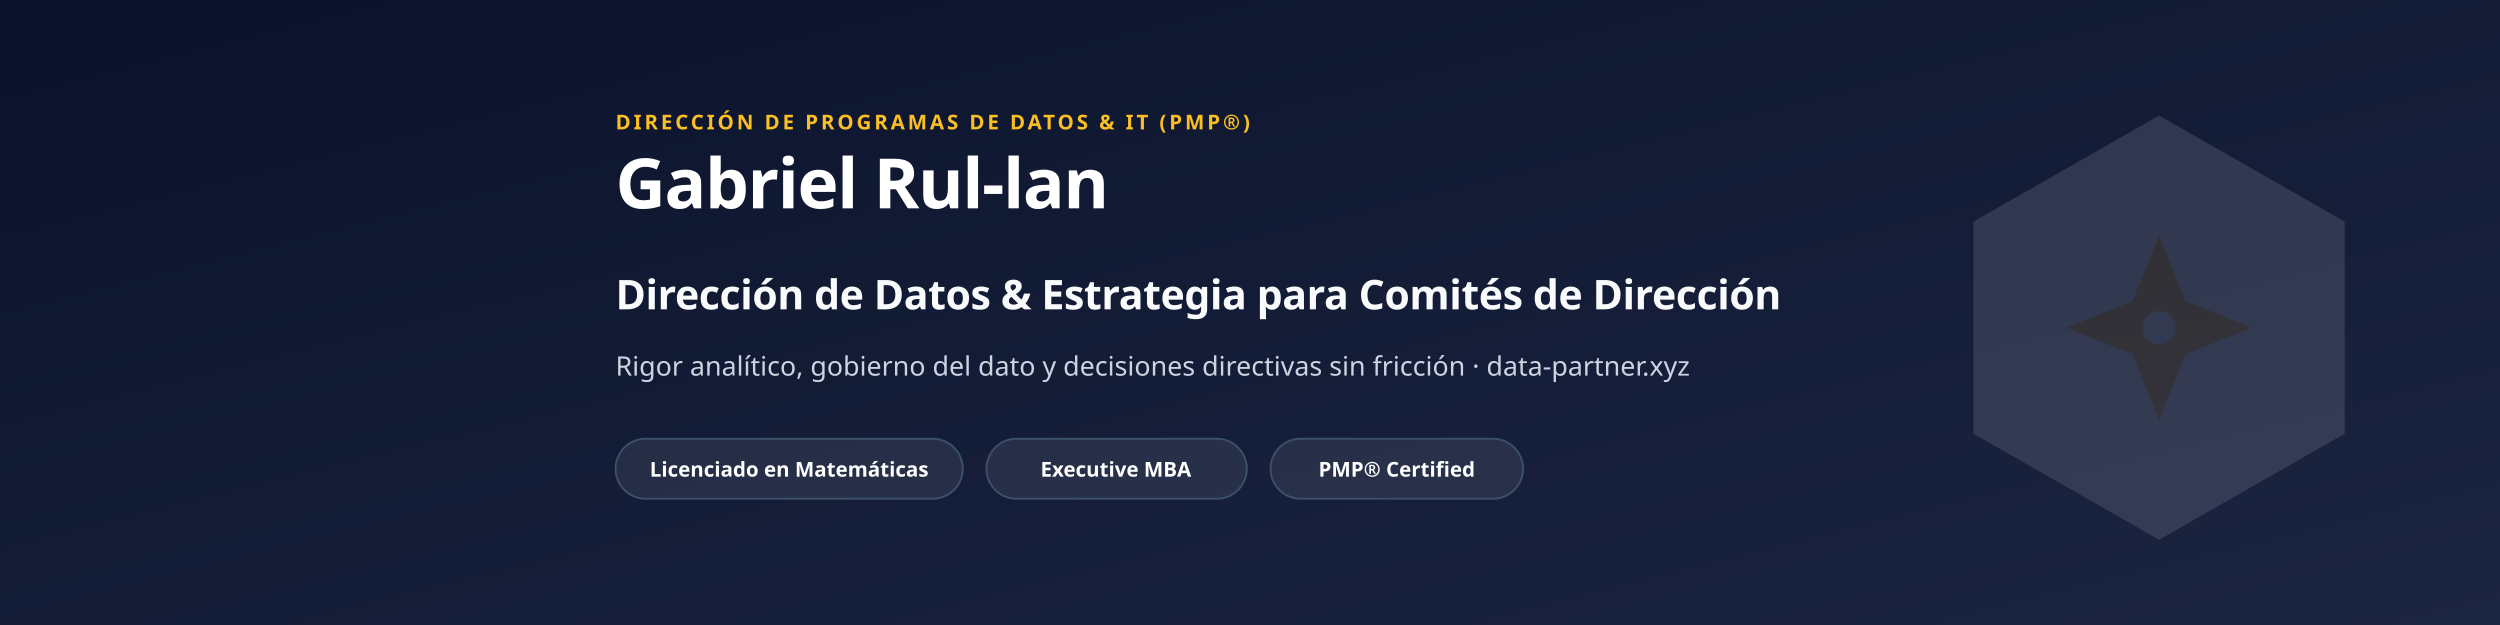
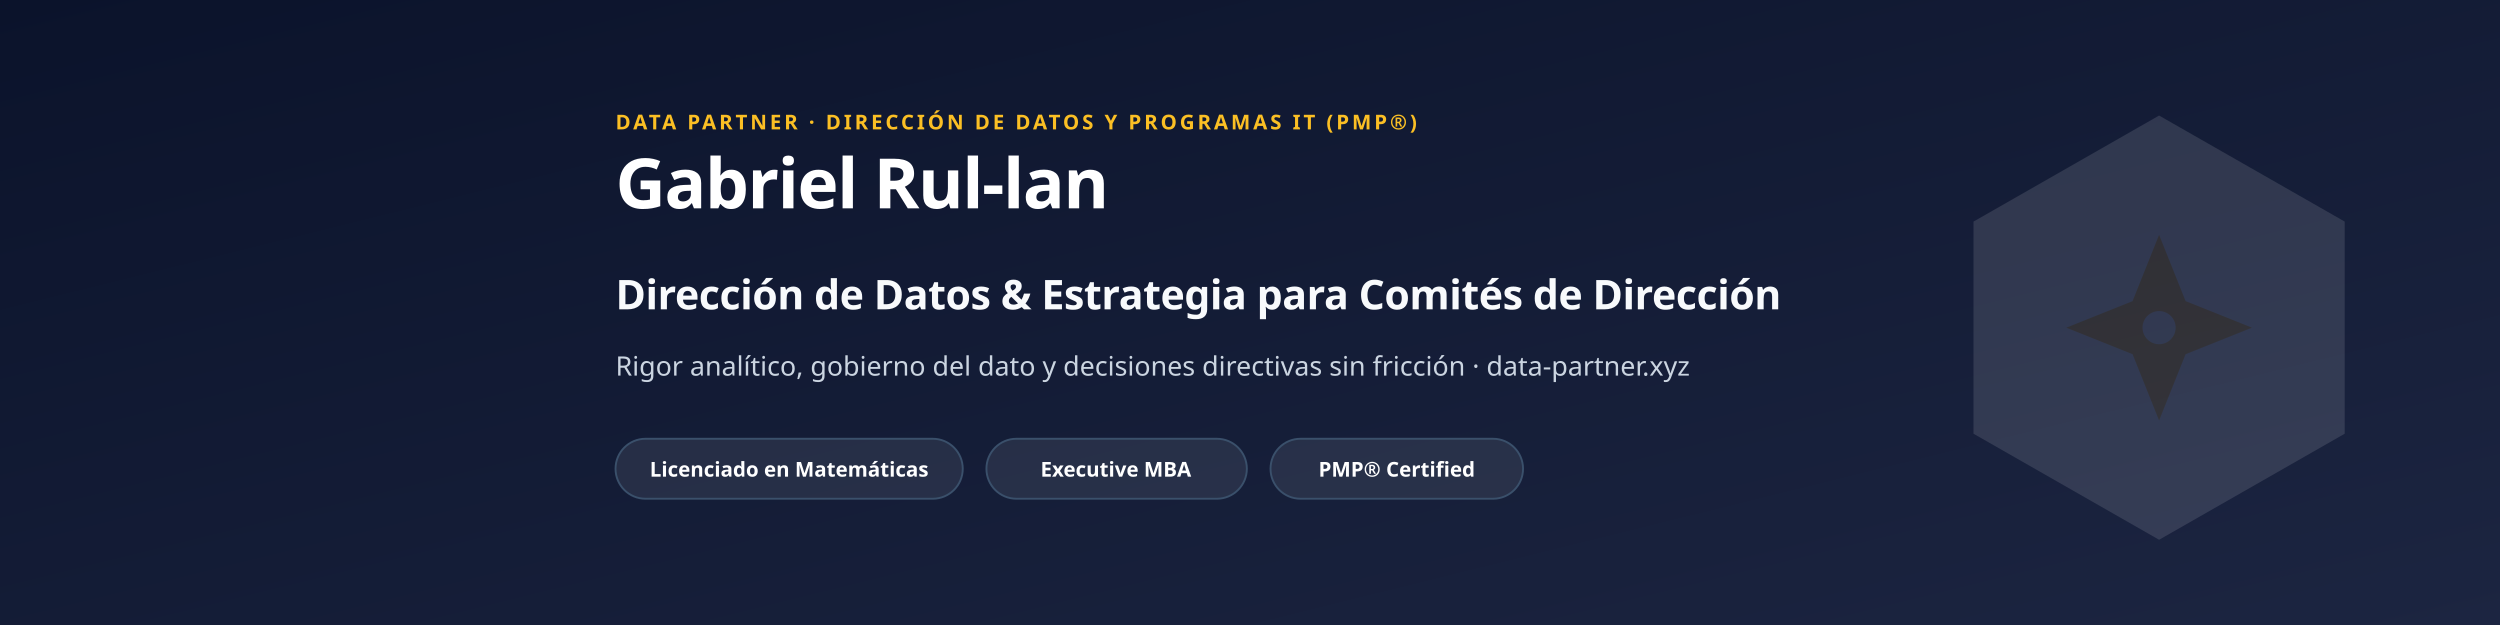
<svg xmlns="http://www.w3.org/2000/svg" width="1584" height="396" viewBox="0 0 1584 396" role="img" aria-label="Gabriel Rul-lan — Banner de LinkedIn (P3)">
  <defs>
    <linearGradient id="bgGrad" x1="0%" y1="0%" x2="100%" y2="100%">
      <stop offset="0%" stop-color="#0B132B" />
      <stop offset="100%" stop-color="#1C2541" />
    </linearGradient>
  </defs>
  <rect width="1584" height="396" fill="url(#bgGrad)" />
  <g transform="translate(1200, 48) scale(4.2)" opacity="0.12">
    <polygon points="40,6 68,22 68,54 40,70 12,54 12,22" fill="#FFFFFF" />
    <polygon points="40,24 44,34 54,38 44,42 40,52 36,42 26,38 36,34" fill="#FBBF24" />
    <circle cx="40" cy="38" r="2.5" fill="#FFFFFF" />
  </g>
  <g transform="translate(390, 0)">
-     <text x="0" y="82" font-family="'Outfit', system-ui, sans-serif" font-size="13" font-weight="700" fill="#FBBF24" letter-spacing="0.14em">DIRECCIÓN DE PROGRAMAS DE DATOS &amp; IT (PMP®)</text>
+     <text x="0" y="82" font-family="'Outfit', system-ui, sans-serif" font-size="13" font-weight="700" fill="#FBBF24" letter-spacing="0.14em">DATA PARTNER · DIRECCIÓN DE DATOS Y PROGRAMAS IT (PMP®)</text>
    <text x="0" y="132" font-family="'Outfit', system-ui, sans-serif" font-size="44" font-weight="800" fill="#FFFFFF" letter-spacing="-0.02em">Gabriel Rul-lan</text>
    <text x="0" y="196" font-family="'Outfit', system-ui, sans-serif" font-size="26" font-weight="700" fill="#F8FAFC" letter-spacing="-0.01em">Dirección de Datos &amp; Estrategia para Comités de Dirección</text>
    <text x="0" y="238" font-family="'Outfit', system-ui, sans-serif" font-size="17" font-weight="500" fill="#CBD5E1">Rigor analítico, gobierno del dato y decisiones directivas sin fricción · data-partner.xyz</text>
    <g transform="translate(0, 278)">
      <rect x="0" y="0" width="220" height="38" rx="19" fill="rgba(255,255,255,0.08)" stroke="#3A506B" stroke-width="1.2" />
      <text x="110" y="24" font-family="'Outfit', system-ui, sans-serif" font-size="13" font-weight="600" text-anchor="middle" fill="#FFFFFF">Licenciado en Matemáticas</text>
      <rect x="235" y="0" width="165" height="38" rx="19" fill="rgba(255,255,255,0.08)" stroke="#3A506B" stroke-width="1.2" />
      <text x="317" y="24" font-family="'Outfit', system-ui, sans-serif" font-size="13" font-weight="600" text-anchor="middle" fill="#FFFFFF">Executive MBA</text>
      <rect x="415" y="0" width="160" height="38" rx="19" fill="rgba(255,255,255,0.08)" stroke="#3A506B" stroke-width="1.2" />
      <text x="495" y="24" font-family="'Outfit', system-ui, sans-serif" font-size="13" font-weight="600" text-anchor="middle" fill="#FFFFFF">PMP® Certified</text>
    </g>
  </g>
</svg>
